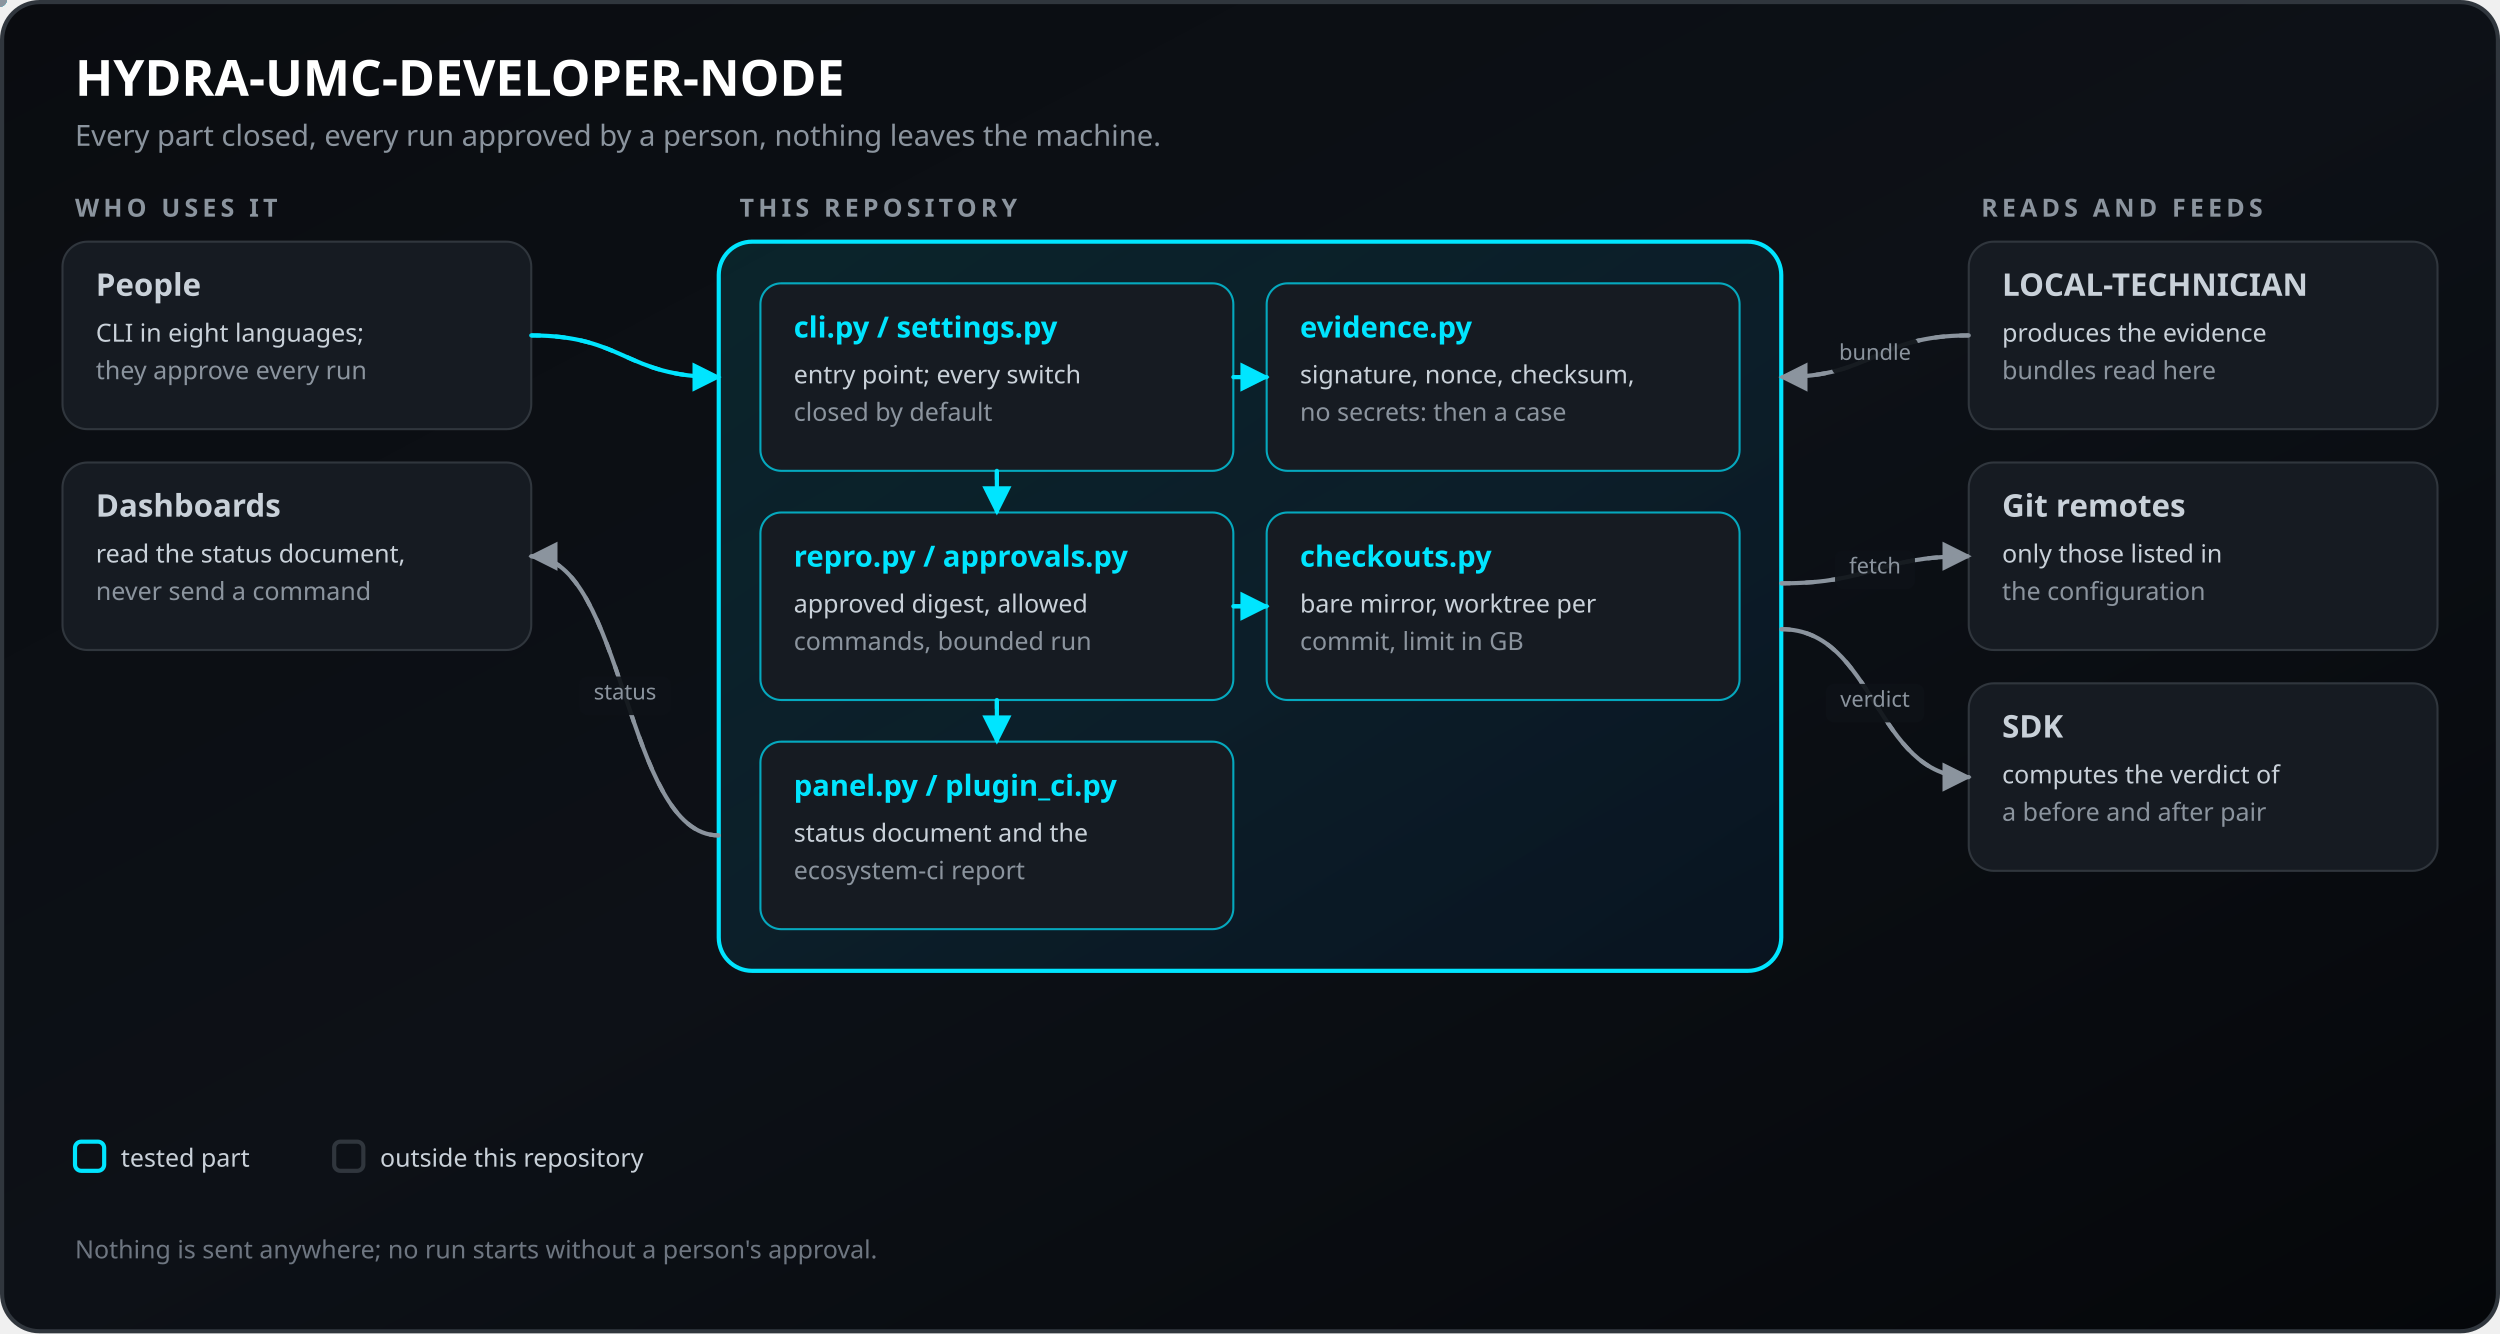
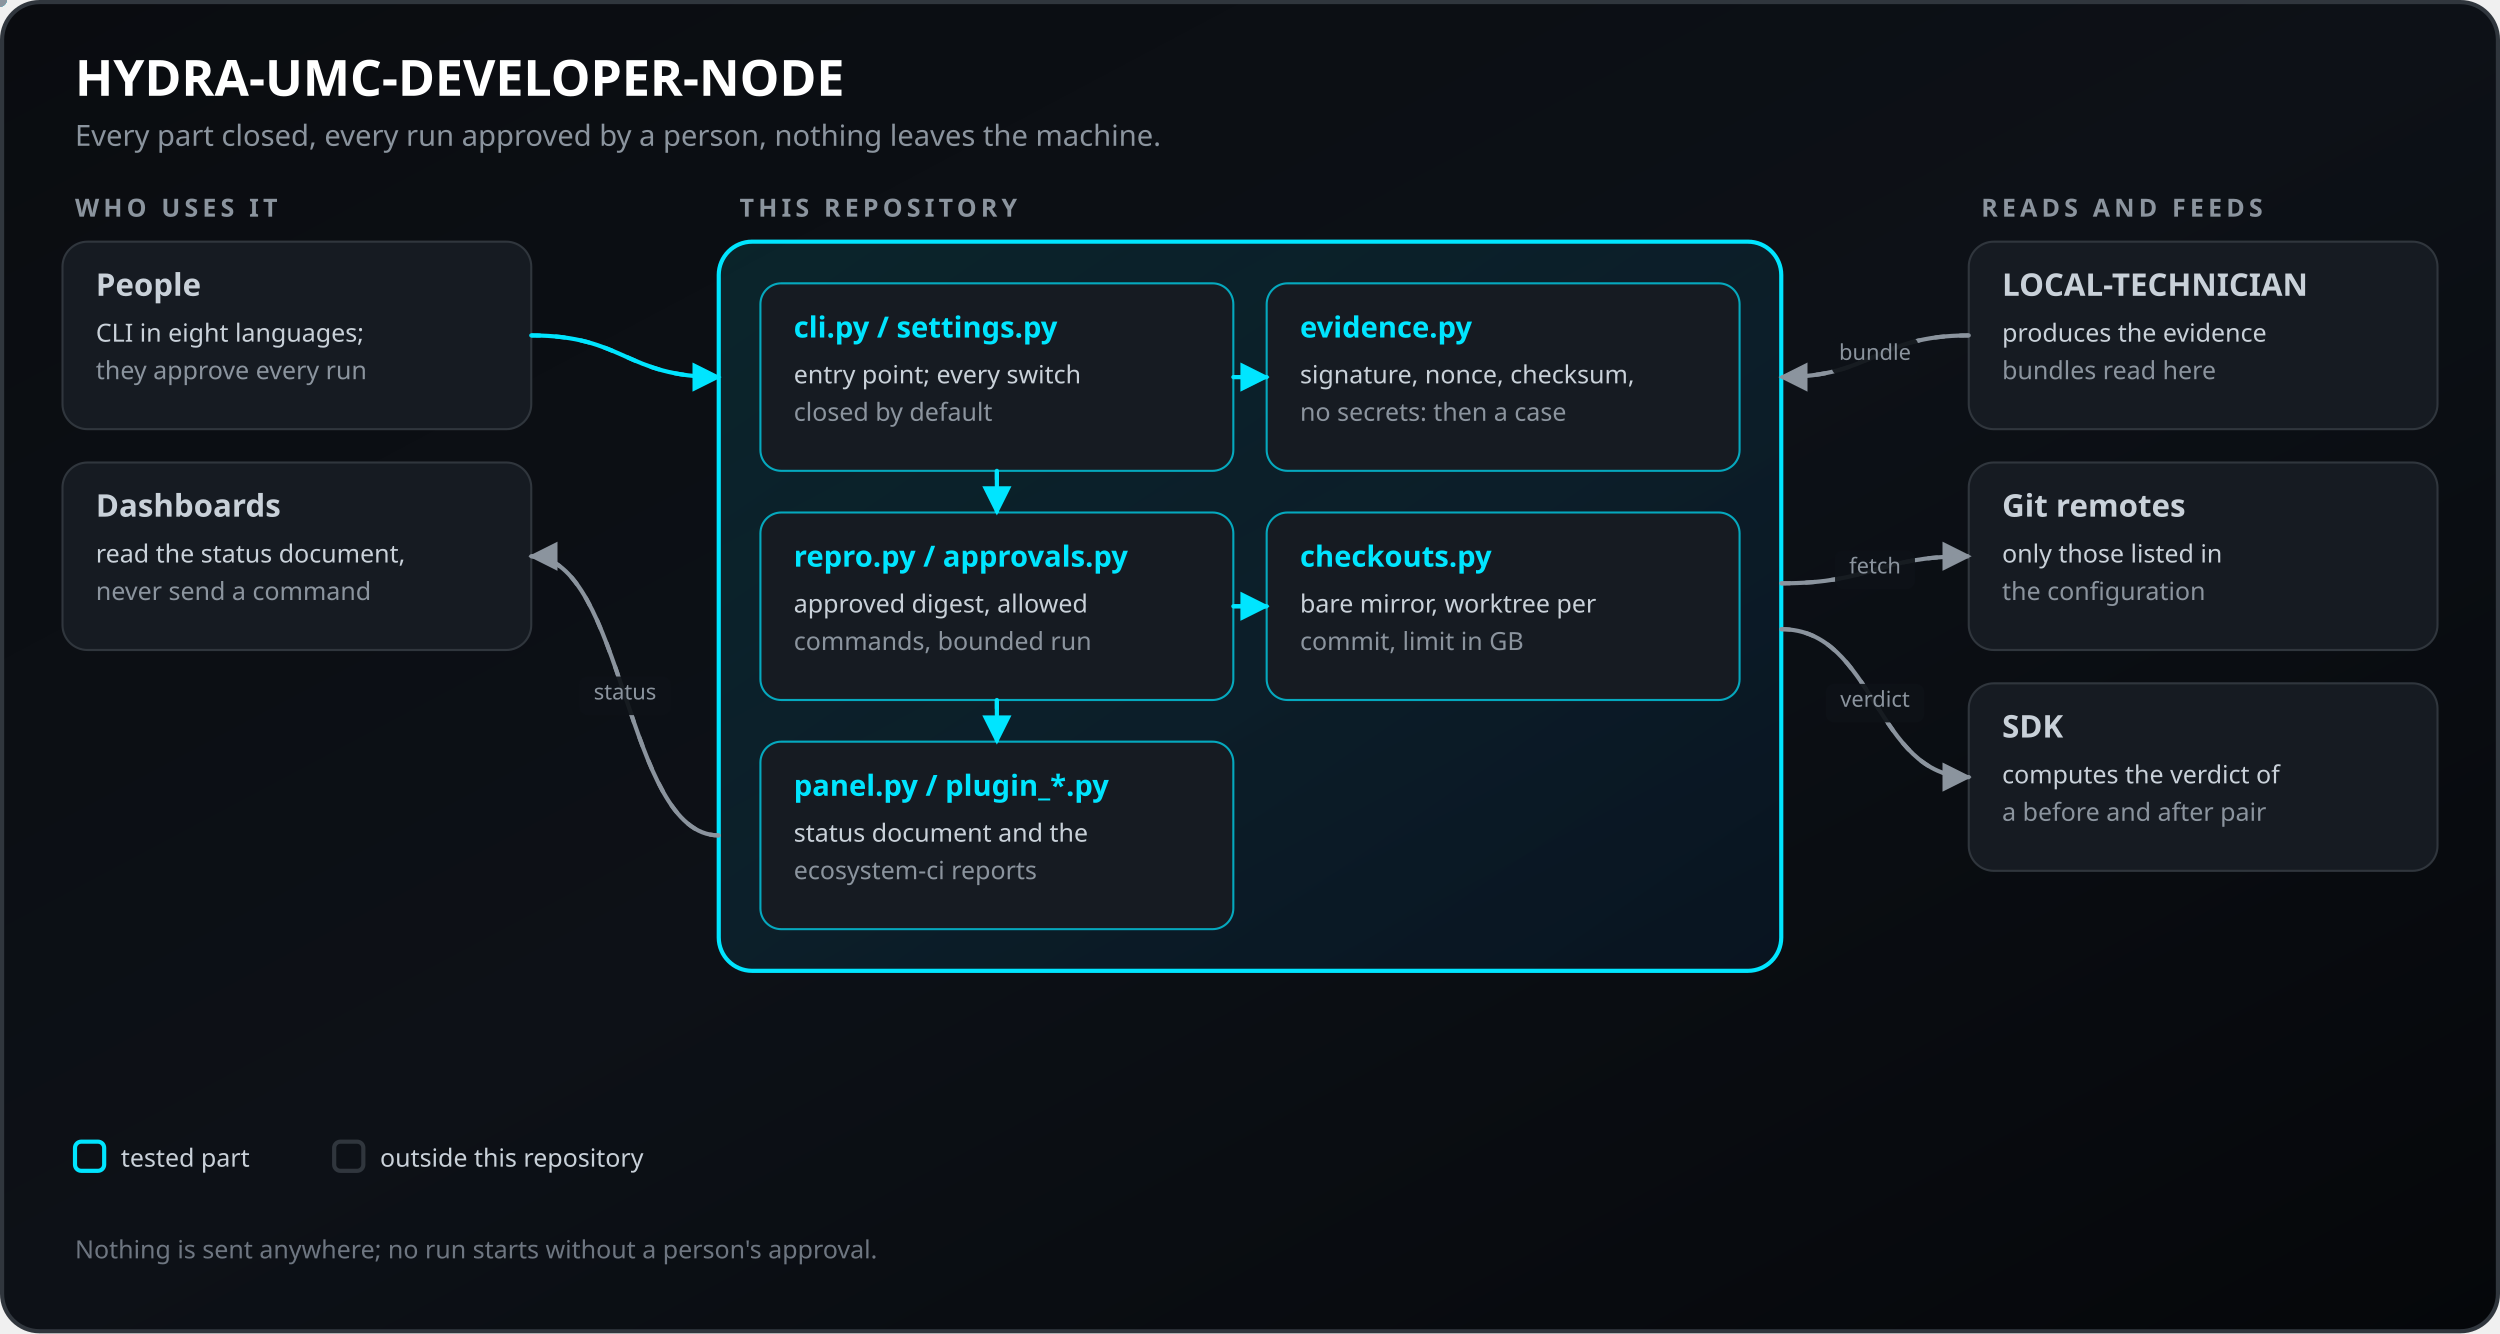
<svg xmlns="http://www.w3.org/2000/svg" viewBox="0 0 1200 640" width="1200" height="640" role="img" aria-labelledby="t d" font-family="'Segoe UI','Noto Sans','Noto Sans CJK SC','Microsoft YaHei','Yu Gothic','Helvetica Neue',Helvetica,Arial,sans-serif">
  <defs>
    <linearGradient id="bg" x1="0" y1="0" x2="1" y2="1">
      <stop offset="0" stop-color="#0A0C10" />
      <stop offset="0.5" stop-color="#0D1117" />
      <stop offset="1" stop-color="#05070A" />
    </linearGradient>
    <linearGradient id="card" x1="0" y1="0" x2="1" y2="1">
      <stop offset="0" stop-color="#121821" />
      <stop offset="1" stop-color="#0B0F15" />
    </linearGradient>
    <linearGradient id="line" x1="0" y1="0" x2="1" y2="0">
      <stop offset="0" stop-color="#00E5FF" />
      <stop offset="1" stop-color="#0088FF" />
    </linearGradient>
    <filter id="glow" x="-50%" y="-50%" width="200%" height="200%">
      <feGaussianBlur stdDeviation="3" result="b" />
      <feMerge>
        <feMergeNode in="b" />
        <feMergeNode in="SourceGraphic" />
      </feMerge>
    </filter>
    <linearGradient id="svc" x1="0" y1="0" x2="1" y2="1">
      <stop offset="0" stop-color="#00E5FF" stop-opacity="0.10" />
      <stop offset="1" stop-color="#0088FF" stop-opacity="0.06" />
    </linearGradient>
    <marker id="m00E5FF" viewBox="0 0 10 10" refX="9" refY="5" markerWidth="7" markerHeight="7" orient="auto-start-reverse">
      <path d="M0 0L10 5L0 10z" fill="#00E5FF" />
    </marker>
    <marker id="mC9D1D9" viewBox="0 0 10 10" refX="9" refY="5" markerWidth="7" markerHeight="7" orient="auto-start-reverse">
      <path d="M0 0L10 5L0 10z" fill="#C9D1D9" />
    </marker>
    <marker id="m30363D" viewBox="0 0 10 10" refX="9" refY="5" markerWidth="7" markerHeight="7" orient="auto-start-reverse">
      <path d="M0 0L10 5L0 10z" fill="#8B949E" />
    </marker>
  </defs>
  <rect x="1" y="1" width="1198" height="638" rx="18" fill="url(#bg)" stroke="#30363D" stroke-width="2" />
  <text x="36" y="46" font-family="'Segoe UI','Noto Sans','Noto Sans CJK SC','Microsoft YaHei','Yu Gothic','Helvetica Neue',Helvetica,Arial,sans-serif" font-size="24" font-weight="700" fill="#FFFFFF" text-anchor="start">HYDRA-UMC-DEVELOPER-NODE</text>
  <text x="36" y="70" font-family="'Segoe UI','Noto Sans','Noto Sans CJK SC','Microsoft YaHei','Yu Gothic','Helvetica Neue',Helvetica,Arial,sans-serif" font-size="14" font-weight="400" fill="#8B949E" text-anchor="start">Every part closed, every run approved by a person, nothing leaves the machine.</text>
  <text x="36" y="104" font-family="'Segoe UI','Noto Sans','Noto Sans CJK SC','Microsoft YaHei','Yu Gothic','Helvetica Neue',Helvetica,Arial,sans-serif" font-size="12" font-weight="700" fill="#8B949E" text-anchor="start" letter-spacing="2">WHO USES IT</text>
  <text x="355" y="104" font-family="'Segoe UI','Noto Sans','Noto Sans CJK SC','Microsoft YaHei','Yu Gothic','Helvetica Neue',Helvetica,Arial,sans-serif" font-size="12" font-weight="700" fill="#8B949E" text-anchor="start" letter-spacing="2">THIS REPOSITORY</text>
  <text x="951" y="104" font-family="'Segoe UI','Noto Sans','Noto Sans CJK SC','Microsoft YaHei','Yu Gothic','Helvetica Neue',Helvetica,Arial,sans-serif" font-size="12" font-weight="700" fill="#8B949E" text-anchor="start" letter-spacing="2">READS AND FEEDS</text>
  <rect x="345" y="116" width="510" height="350" rx="16" fill="url(#svc)" stroke="#00E5FF" stroke-width="2">
    <animate attributeName="stroke-opacity" values="0.55;1;0.55" dur="4s" repeatCount="indefinite" />
  </rect>
  <rect x="30" y="116" width="225" height="90" rx="12" fill="#161B22" stroke="#30363D" stroke-width="1" />
  <text x="46" y="142" font-family="'Segoe UI','Noto Sans','Noto Sans CJK SC','Microsoft YaHei','Yu Gothic','Helvetica Neue',Helvetica,Arial,sans-serif" font-size="15" font-weight="700" fill="#C9D1D9" text-anchor="start">People</text>
  <text x="46" y="164" font-family="'Segoe UI','Noto Sans','Noto Sans CJK SC','Microsoft YaHei','Yu Gothic','Helvetica Neue',Helvetica,Arial,sans-serif" font-size="12" font-weight="400" fill="#C9D1D9" text-anchor="start">CLI in eight languages;</text>
  <text x="46" y="182" font-family="'Segoe UI','Noto Sans','Noto Sans CJK SC','Microsoft YaHei','Yu Gothic','Helvetica Neue',Helvetica,Arial,sans-serif" font-size="12" font-weight="400" fill="#8B949E" text-anchor="start">they approve every run</text>
  <rect x="30" y="222" width="225" height="90" rx="12" fill="#161B22" stroke="#30363D" stroke-width="1" />
  <text x="46" y="248" font-family="'Segoe UI','Noto Sans','Noto Sans CJK SC','Microsoft YaHei','Yu Gothic','Helvetica Neue',Helvetica,Arial,sans-serif" font-size="15" font-weight="700" fill="#C9D1D9" text-anchor="start">Dashboards</text>
  <text x="46" y="270" font-family="'Segoe UI','Noto Sans','Noto Sans CJK SC','Microsoft YaHei','Yu Gothic','Helvetica Neue',Helvetica,Arial,sans-serif" font-size="12" font-weight="400" fill="#C9D1D9" text-anchor="start">read the status document,</text>
  <text x="46" y="288" font-family="'Segoe UI','Noto Sans','Noto Sans CJK SC','Microsoft YaHei','Yu Gothic','Helvetica Neue',Helvetica,Arial,sans-serif" font-size="12" font-weight="400" fill="#8B949E" text-anchor="start">never send a command</text>
  <rect x="945" y="116" width="225" height="90" rx="12" fill="#161B22" stroke="#30363D" stroke-width="1" />
  <text x="961" y="142" font-family="'Segoe UI','Noto Sans','Noto Sans CJK SC','Microsoft YaHei','Yu Gothic','Helvetica Neue',Helvetica,Arial,sans-serif" font-size="15" font-weight="700" fill="#C9D1D9" text-anchor="start">LOCAL-TECHNICIAN</text>
  <text x="961" y="164" font-family="'Segoe UI','Noto Sans','Noto Sans CJK SC','Microsoft YaHei','Yu Gothic','Helvetica Neue',Helvetica,Arial,sans-serif" font-size="12" font-weight="400" fill="#C9D1D9" text-anchor="start">produces the evidence</text>
  <text x="961" y="182" font-family="'Segoe UI','Noto Sans','Noto Sans CJK SC','Microsoft YaHei','Yu Gothic','Helvetica Neue',Helvetica,Arial,sans-serif" font-size="12" font-weight="400" fill="#8B949E" text-anchor="start">bundles read here</text>
  <rect x="945" y="222" width="225" height="90" rx="12" fill="#161B22" stroke="#30363D" stroke-width="1" />
  <text x="961" y="248" font-family="'Segoe UI','Noto Sans','Noto Sans CJK SC','Microsoft YaHei','Yu Gothic','Helvetica Neue',Helvetica,Arial,sans-serif" font-size="15" font-weight="700" fill="#C9D1D9" text-anchor="start">Git remotes</text>
  <text x="961" y="270" font-family="'Segoe UI','Noto Sans','Noto Sans CJK SC','Microsoft YaHei','Yu Gothic','Helvetica Neue',Helvetica,Arial,sans-serif" font-size="12" font-weight="400" fill="#C9D1D9" text-anchor="start">only those listed in</text>
  <text x="961" y="288" font-family="'Segoe UI','Noto Sans','Noto Sans CJK SC','Microsoft YaHei','Yu Gothic','Helvetica Neue',Helvetica,Arial,sans-serif" font-size="12" font-weight="400" fill="#8B949E" text-anchor="start">the configuration</text>
  <rect x="945" y="328" width="225" height="90" rx="12" fill="#161B22" stroke="#30363D" stroke-width="1" />
  <text x="961" y="354" font-family="'Segoe UI','Noto Sans','Noto Sans CJK SC','Microsoft YaHei','Yu Gothic','Helvetica Neue',Helvetica,Arial,sans-serif" font-size="15" font-weight="700" fill="#C9D1D9" text-anchor="start">SDK</text>
  <text x="961" y="376" font-family="'Segoe UI','Noto Sans','Noto Sans CJK SC','Microsoft YaHei','Yu Gothic','Helvetica Neue',Helvetica,Arial,sans-serif" font-size="12" font-weight="400" fill="#C9D1D9" text-anchor="start">computes the verdict of</text>
  <text x="961" y="394" font-family="'Segoe UI','Noto Sans','Noto Sans CJK SC','Microsoft YaHei','Yu Gothic','Helvetica Neue',Helvetica,Arial,sans-serif" font-size="12" font-weight="400" fill="#8B949E" text-anchor="start">a before and after pair</text>
  <rect x="365" y="136" width="227" height="90" rx="10" fill="#161B22" stroke="#00E5FF" stroke-width="1" stroke-opacity="0.7">
    <animate attributeName="stroke-opacity" values="0.45;1;0.45;0.45" keyTimes="0;0.08;0.2;1" dur="6s" begin="0s" repeatCount="indefinite" />
    <animate attributeName="stroke-width" values="1;2.4;1;1" keyTimes="0;0.08;0.2;1" dur="6s" begin="0s" repeatCount="indefinite" />
  </rect>
  <text x="381" y="162" font-family="'Segoe UI','Noto Sans','Noto Sans CJK SC','Microsoft YaHei','Yu Gothic','Helvetica Neue',Helvetica,Arial,sans-serif" font-size="14" font-weight="700" fill="#00E5FF" text-anchor="start">cli.py / settings.py</text>
  <text x="381" y="184" font-family="'Segoe UI','Noto Sans','Noto Sans CJK SC','Microsoft YaHei','Yu Gothic','Helvetica Neue',Helvetica,Arial,sans-serif" font-size="12" font-weight="400" fill="#C9D1D9" text-anchor="start">entry point; every switch</text>
  <text x="381" y="202" font-family="'Segoe UI','Noto Sans','Noto Sans CJK SC','Microsoft YaHei','Yu Gothic','Helvetica Neue',Helvetica,Arial,sans-serif" font-size="12" font-weight="400" fill="#8B949E" text-anchor="start">closed by default</text>
  <rect x="608" y="136" width="227" height="90" rx="10" fill="#161B22" stroke="#00E5FF" stroke-width="1" stroke-opacity="0.7">
    <animate attributeName="stroke-opacity" values="0.45;1;0.45;0.45" keyTimes="0;0.08;0.2;1" dur="6s" begin="1s" repeatCount="indefinite" />
    <animate attributeName="stroke-width" values="1;2.4;1;1" keyTimes="0;0.08;0.2;1" dur="6s" begin="1s" repeatCount="indefinite" />
  </rect>
  <text x="624" y="162" font-family="'Segoe UI','Noto Sans','Noto Sans CJK SC','Microsoft YaHei','Yu Gothic','Helvetica Neue',Helvetica,Arial,sans-serif" font-size="14" font-weight="700" fill="#00E5FF" text-anchor="start">evidence.py</text>
  <text x="624" y="184" font-family="'Segoe UI','Noto Sans','Noto Sans CJK SC','Microsoft YaHei','Yu Gothic','Helvetica Neue',Helvetica,Arial,sans-serif" font-size="12" font-weight="400" fill="#C9D1D9" text-anchor="start">signature, nonce, checksum,</text>
  <text x="624" y="202" font-family="'Segoe UI','Noto Sans','Noto Sans CJK SC','Microsoft YaHei','Yu Gothic','Helvetica Neue',Helvetica,Arial,sans-serif" font-size="12" font-weight="400" fill="#8B949E" text-anchor="start">no secrets: then a case</text>
  <rect x="365" y="246" width="227" height="90" rx="10" fill="#161B22" stroke="#00E5FF" stroke-width="1" stroke-opacity="0.7">
    <animate attributeName="stroke-opacity" values="0.45;1;0.45;0.45" keyTimes="0;0.08;0.2;1" dur="6s" begin="2s" repeatCount="indefinite" />
    <animate attributeName="stroke-width" values="1;2.4;1;1" keyTimes="0;0.08;0.2;1" dur="6s" begin="2s" repeatCount="indefinite" />
  </rect>
  <text x="381" y="272" font-family="'Segoe UI','Noto Sans','Noto Sans CJK SC','Microsoft YaHei','Yu Gothic','Helvetica Neue',Helvetica,Arial,sans-serif" font-size="14" font-weight="700" fill="#00E5FF" text-anchor="start">repro.py / approvals.py</text>
  <text x="381" y="294" font-family="'Segoe UI','Noto Sans','Noto Sans CJK SC','Microsoft YaHei','Yu Gothic','Helvetica Neue',Helvetica,Arial,sans-serif" font-size="12" font-weight="400" fill="#C9D1D9" text-anchor="start">approved digest, allowed</text>
  <text x="381" y="312" font-family="'Segoe UI','Noto Sans','Noto Sans CJK SC','Microsoft YaHei','Yu Gothic','Helvetica Neue',Helvetica,Arial,sans-serif" font-size="12" font-weight="400" fill="#8B949E" text-anchor="start">commands, bounded run</text>
  <rect x="608" y="246" width="227" height="90" rx="10" fill="#161B22" stroke="#00E5FF" stroke-width="1" stroke-opacity="0.7">
    <animate attributeName="stroke-opacity" values="0.45;1;0.45;0.45" keyTimes="0;0.08;0.2;1" dur="6s" begin="3s" repeatCount="indefinite" />
    <animate attributeName="stroke-width" values="1;2.4;1;1" keyTimes="0;0.08;0.2;1" dur="6s" begin="3s" repeatCount="indefinite" />
  </rect>
  <text x="624" y="272" font-family="'Segoe UI','Noto Sans','Noto Sans CJK SC','Microsoft YaHei','Yu Gothic','Helvetica Neue',Helvetica,Arial,sans-serif" font-size="14" font-weight="700" fill="#00E5FF" text-anchor="start">checkouts.py</text>
  <text x="624" y="294" font-family="'Segoe UI','Noto Sans','Noto Sans CJK SC','Microsoft YaHei','Yu Gothic','Helvetica Neue',Helvetica,Arial,sans-serif" font-size="12" font-weight="400" fill="#C9D1D9" text-anchor="start">bare mirror, worktree per</text>
  <text x="624" y="312" font-family="'Segoe UI','Noto Sans','Noto Sans CJK SC','Microsoft YaHei','Yu Gothic','Helvetica Neue',Helvetica,Arial,sans-serif" font-size="12" font-weight="400" fill="#8B949E" text-anchor="start">commit, limit in GB</text>
  <rect x="365" y="356" width="227" height="90" rx="10" fill="#161B22" stroke="#00E5FF" stroke-width="1" stroke-opacity="0.7">
    <animate attributeName="stroke-opacity" values="0.45;1;0.45;0.45" keyTimes="0;0.08;0.2;1" dur="6s" begin="4s" repeatCount="indefinite" />
    <animate attributeName="stroke-width" values="1;2.4;1;1" keyTimes="0;0.08;0.2;1" dur="6s" begin="4s" repeatCount="indefinite" />
  </rect>
-   <text x="381" y="382" font-family="'Segoe UI','Noto Sans','Noto Sans CJK SC','Microsoft YaHei','Yu Gothic','Helvetica Neue',Helvetica,Arial,sans-serif" font-size="14" font-weight="700" fill="#00E5FF" text-anchor="start">panel.py / plugin_ci.py</text>
+   <text x="381" y="382" font-family="'Segoe UI','Noto Sans','Noto Sans CJK SC','Microsoft YaHei','Yu Gothic','Helvetica Neue',Helvetica,Arial,sans-serif" font-size="14" font-weight="700" fill="#00E5FF" text-anchor="start">panel.py / plugin_*.py</text>
  <text x="381" y="404" font-family="'Segoe UI','Noto Sans','Noto Sans CJK SC','Microsoft YaHei','Yu Gothic','Helvetica Neue',Helvetica,Arial,sans-serif" font-size="12" font-weight="400" fill="#C9D1D9" text-anchor="start">status document and the</text>
-   <text x="381" y="422" font-family="'Segoe UI','Noto Sans','Noto Sans CJK SC','Microsoft YaHei','Yu Gothic','Helvetica Neue',Helvetica,Arial,sans-serif" font-size="12" font-weight="400" fill="#8B949E" text-anchor="start">ecosystem-ci report</text>
+   <text x="381" y="422" font-family="'Segoe UI','Noto Sans','Noto Sans CJK SC','Microsoft YaHei','Yu Gothic','Helvetica Neue',Helvetica,Arial,sans-serif" font-size="12" font-weight="400" fill="#8B949E" text-anchor="start">ecosystem-ci reports</text>
  <path id="p0" d="M255 161 C300 161 300 181 345 181" stroke="#00E5FF" stroke-width="2" fill="none" marker-end="url(#m00E5FF)" />
  <path d="M255 161 C300 161 300 181 345 181" stroke="#00E5FF" stroke-width="2" fill="none" stroke-linecap="round" stroke-dasharray="4 8" opacity="0.95">
    <animate attributeName="stroke-dashoffset" from="0" to="-24" dur="1.2s" repeatCount="indefinite" />
  </path>
  <circle r="3.2" fill="#00E5FF">
    <animateMotion dur="1.8s" begin="0.00s" repeatCount="indefinite">
      <mpath href="#p0" />
    </animateMotion>
    <animate attributeName="opacity" values="0;1;1;0" keyTimes="0;0.15;0.85;1" dur="1.8s" begin="0.00s" repeatCount="indefinite" />
  </circle>
  <path id="p1" d="M592 181 H608" stroke="#00E5FF" stroke-width="2" fill="none" marker-end="url(#m00E5FF)" />
  <path d="M592 181 H608" stroke="#00E5FF" stroke-width="2" fill="none" stroke-linecap="round" stroke-dasharray="4 8" opacity="0.95">
    <animate attributeName="stroke-dashoffset" from="0" to="-24" dur="1.2s" repeatCount="indefinite" />
  </path>
  <circle r="3.2" fill="#00E5FF">
    <animateMotion dur="1.8s" begin="0.35s" repeatCount="indefinite">
      <mpath href="#p1" />
    </animateMotion>
    <animate attributeName="opacity" values="0;1;1;0" keyTimes="0;0.15;0.85;1" dur="1.8s" begin="0.35s" repeatCount="indefinite" />
  </circle>
  <path id="p2" d="M478.5 226 V246" stroke="#00E5FF" stroke-width="2" fill="none" marker-end="url(#m00E5FF)" />
  <path d="M478.5 226 V246" stroke="#00E5FF" stroke-width="2" fill="none" stroke-linecap="round" stroke-dasharray="4 8" opacity="0.95">
    <animate attributeName="stroke-dashoffset" from="0" to="-24" dur="1.2s" repeatCount="indefinite" />
  </path>
  <circle r="3.2" fill="#00E5FF">
    <animateMotion dur="1.8s" begin="0.70s" repeatCount="indefinite">
      <mpath href="#p2" />
    </animateMotion>
    <animate attributeName="opacity" values="0;1;1;0" keyTimes="0;0.15;0.85;1" dur="1.8s" begin="0.70s" repeatCount="indefinite" />
  </circle>
  <path id="p3" d="M592 291 H608" stroke="#00E5FF" stroke-width="2" fill="none" marker-end="url(#m00E5FF)" />
  <path d="M592 291 H608" stroke="#00E5FF" stroke-width="2" fill="none" stroke-linecap="round" stroke-dasharray="4 8" opacity="0.95">
    <animate attributeName="stroke-dashoffset" from="0" to="-24" dur="1.2s" repeatCount="indefinite" />
  </path>
  <circle r="3.2" fill="#00E5FF">
    <animateMotion dur="1.8s" begin="1.05s" repeatCount="indefinite">
      <mpath href="#p3" />
    </animateMotion>
    <animate attributeName="opacity" values="0;1;1;0" keyTimes="0;0.15;0.85;1" dur="1.8s" begin="1.05s" repeatCount="indefinite" />
  </circle>
  <path id="p4" d="M478.5 336 V356" stroke="#00E5FF" stroke-width="2" fill="none" marker-end="url(#m00E5FF)" />
  <path d="M478.5 336 V356" stroke="#00E5FF" stroke-width="2" fill="none" stroke-linecap="round" stroke-dasharray="4 8" opacity="0.95">
    <animate attributeName="stroke-dashoffset" from="0" to="-24" dur="1.2s" repeatCount="indefinite" />
  </path>
  <circle r="3.2" fill="#00E5FF">
    <animateMotion dur="1.8s" begin="1.40s" repeatCount="indefinite">
      <mpath href="#p4" />
    </animateMotion>
    <animate attributeName="opacity" values="0;1;1;0" keyTimes="0;0.15;0.85;1" dur="1.8s" begin="1.40s" repeatCount="indefinite" />
  </circle>
  <path id="p5" d="M945 161 C900 161 900 181 855 181" stroke="#8B949E" stroke-width="2" fill="none" marker-end="url(#m30363D)" />
  <path d="M945 161 C900 161 900 181 855 181" stroke="#8B949E" stroke-width="2" fill="none" stroke-linecap="round" stroke-dasharray="4 8" opacity="0.95">
    <animate attributeName="stroke-dashoffset" from="0" to="-24" dur="1.2s" repeatCount="indefinite" />
  </path>
  <circle r="3.2" fill="#8B949E">
    <animateMotion dur="1.8s" begin="1.75s" repeatCount="indefinite">
      <mpath href="#p5" />
    </animateMotion>
    <animate attributeName="opacity" values="0;1;1;0" keyTimes="0;0.15;0.85;1" dur="1.8s" begin="1.75s" repeatCount="indefinite" />
  </circle>
  <path id="p6" d="M855 280 C900 280 900 267 945 267" stroke="#8B949E" stroke-width="2" fill="none" marker-end="url(#m30363D)" />
  <path d="M855 280 C900 280 900 267 945 267" stroke="#8B949E" stroke-width="2" fill="none" stroke-linecap="round" stroke-dasharray="4 8" opacity="0.95">
    <animate attributeName="stroke-dashoffset" from="0" to="-24" dur="1.2s" repeatCount="indefinite" />
  </path>
  <circle r="3.2" fill="#8B949E">
    <animateMotion dur="1.8s" begin="2.10s" repeatCount="indefinite">
      <mpath href="#p6" />
    </animateMotion>
    <animate attributeName="opacity" values="0;1;1;0" keyTimes="0;0.15;0.85;1" dur="1.8s" begin="2.10s" repeatCount="indefinite" />
  </circle>
  <path id="p7" d="M855 302 C900 302 900 373 945 373" stroke="#8B949E" stroke-width="2" fill="none" marker-end="url(#m30363D)" />
  <path d="M855 302 C900 302 900 373 945 373" stroke="#8B949E" stroke-width="2" fill="none" stroke-linecap="round" stroke-dasharray="4 8" opacity="0.95">
    <animate attributeName="stroke-dashoffset" from="0" to="-24" dur="1.2s" repeatCount="indefinite" />
  </path>
  <circle r="3.2" fill="#8B949E">
    <animateMotion dur="1.8s" begin="2.45s" repeatCount="indefinite">
      <mpath href="#p7" />
    </animateMotion>
    <animate attributeName="opacity" values="0;1;1;0" keyTimes="0;0.15;0.85;1" dur="1.8s" begin="2.45s" repeatCount="indefinite" />
  </circle>
  <path id="p8" d="M345 401 C300 401 300 267 255 267" stroke="#8B949E" stroke-width="2" fill="none" marker-end="url(#m30363D)" />
  <path d="M345 401 C300 401 300 267 255 267" stroke="#8B949E" stroke-width="2" fill="none" stroke-linecap="round" stroke-dasharray="4 8" opacity="0.95">
    <animate attributeName="stroke-dashoffset" from="0" to="-24" dur="1.2s" repeatCount="indefinite" />
  </path>
  <circle r="3.2" fill="#8B949E">
    <animateMotion dur="1.8s" begin="2.80s" repeatCount="indefinite">
      <mpath href="#p8" />
    </animateMotion>
    <animate attributeName="opacity" values="0;1;1;0" keyTimes="0;0.15;0.85;1" dur="1.8s" begin="2.80s" repeatCount="indefinite" />
  </circle>
  <rect x="879.25" y="161.75" width="41.5" height="18.5" rx="4" fill="#0D1117" opacity="0.92" />
  <text x="900" y="172.75" font-family="'Segoe UI','Noto Sans','Noto Sans CJK SC','Microsoft YaHei','Yu Gothic','Helvetica Neue',Helvetica,Arial,sans-serif" font-size="10.5" font-weight="400" fill="#8B949E" text-anchor="middle">bundle</text>
  <rect x="880.825" y="264.25" width="38.35" height="18.5" rx="4" fill="#0D1117" opacity="0.92" />
  <text x="900" y="275.25" font-family="'Segoe UI','Noto Sans','Noto Sans CJK SC','Microsoft YaHei','Yu Gothic','Helvetica Neue',Helvetica,Arial,sans-serif" font-size="10.5" font-weight="400" fill="#8B949E" text-anchor="middle">fetch</text>
  <rect x="876.415" y="328.25" width="47.17" height="18.5" rx="4" fill="#0D1117" opacity="0.92" />
  <text x="900" y="339.25" font-family="'Segoe UI','Noto Sans','Noto Sans CJK SC','Microsoft YaHei','Yu Gothic','Helvetica Neue',Helvetica,Arial,sans-serif" font-size="10.5" font-weight="400" fill="#8B949E" text-anchor="middle">verdict</text>
  <rect x="277.99" y="324.75" width="44.02" height="18.5" rx="4" fill="#0D1117" opacity="0.92" />
  <text x="300" y="335.75" font-family="'Segoe UI','Noto Sans','Noto Sans CJK SC','Microsoft YaHei','Yu Gothic','Helvetica Neue',Helvetica,Arial,sans-serif" font-size="10.5" font-weight="400" fill="#8B949E" text-anchor="middle">status</text>
  <rect x="36" y="548" width="14" height="14" rx="3" fill="none" stroke="#00E5FF" stroke-width="2" />
  <text x="58" y="560" font-family="'Segoe UI','Noto Sans','Noto Sans CJK SC','Microsoft YaHei','Yu Gothic','Helvetica Neue',Helvetica,Arial,sans-serif" font-size="12" font-weight="400" fill="#C9D1D9" text-anchor="start">tested part</text>
  <rect x="160.4" y="548" width="14" height="14" rx="3" fill="none" stroke="#30363D" stroke-width="2" />
  <text x="182.4" y="560" font-family="'Segoe UI','Noto Sans','Noto Sans CJK SC','Microsoft YaHei','Yu Gothic','Helvetica Neue',Helvetica,Arial,sans-serif" font-size="12" font-weight="400" fill="#C9D1D9" text-anchor="start">outside this repository</text>
  <text x="36" y="604" font-family="'Segoe UI','Noto Sans','Noto Sans CJK SC','Microsoft YaHei','Yu Gothic','Helvetica Neue',Helvetica,Arial,sans-serif" font-size="12" font-weight="400" fill="#6E7681" text-anchor="start">Nothing is sent anywhere; no run starts without a person's approval.</text>
</svg>
